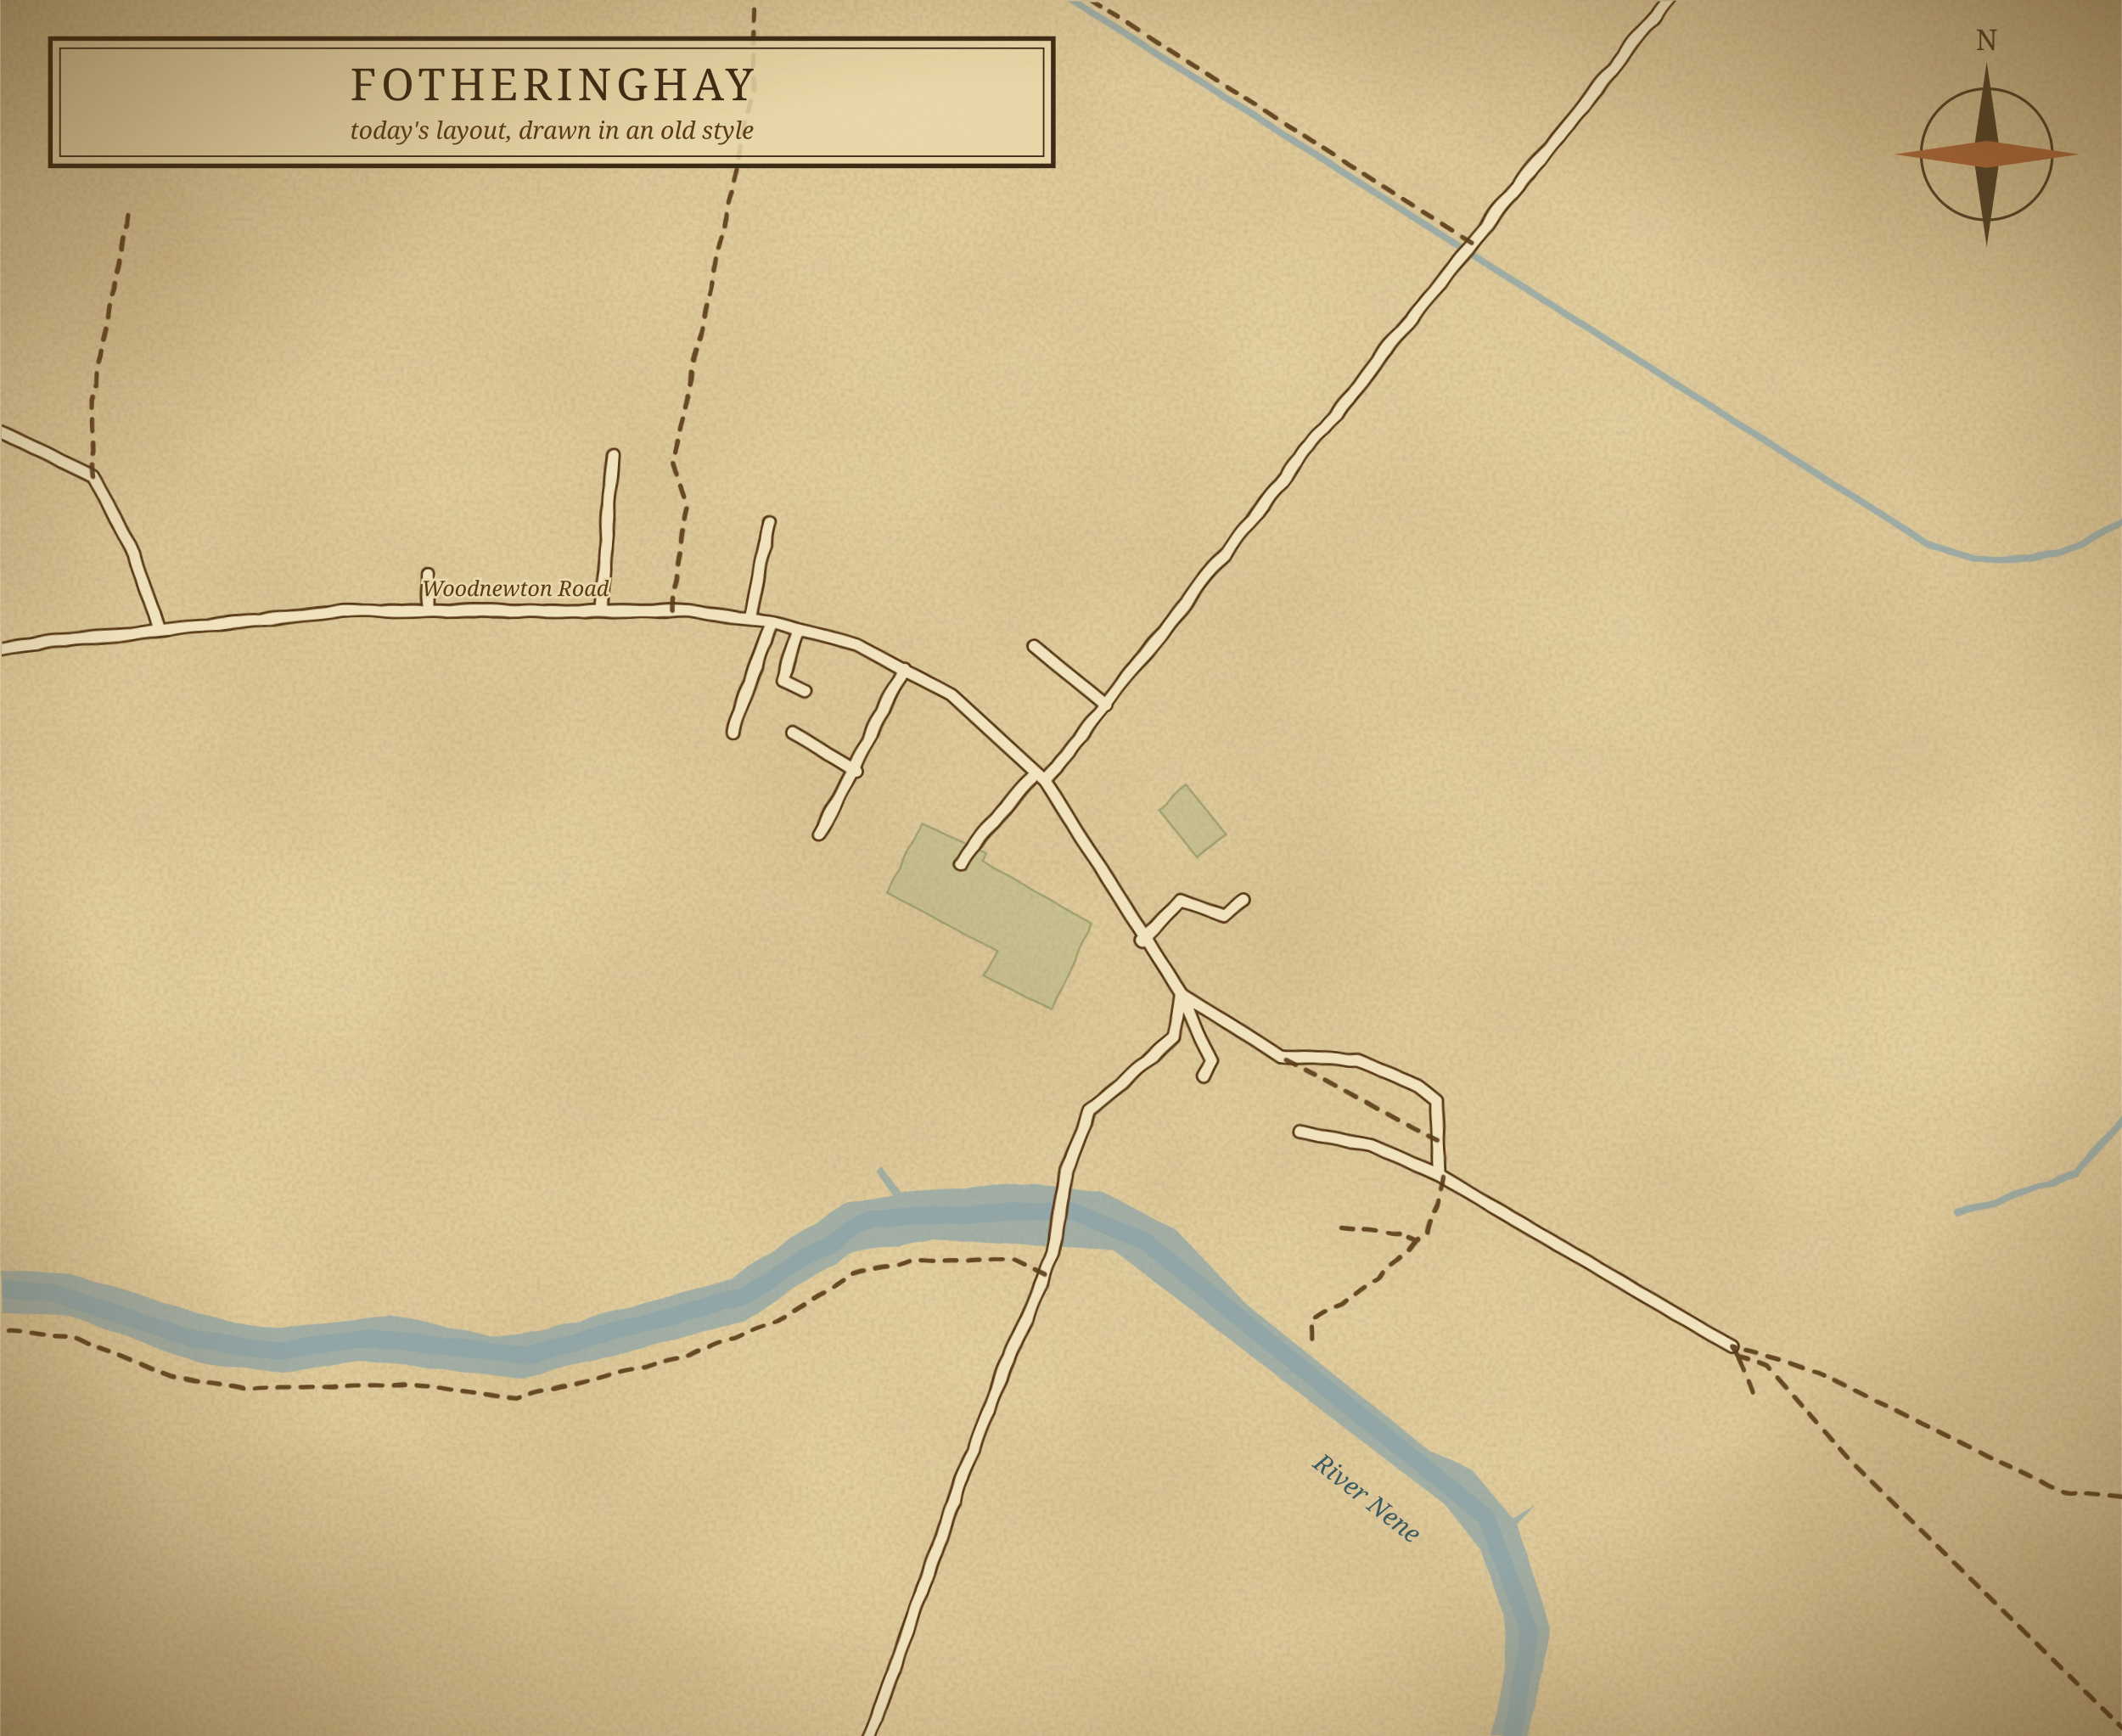
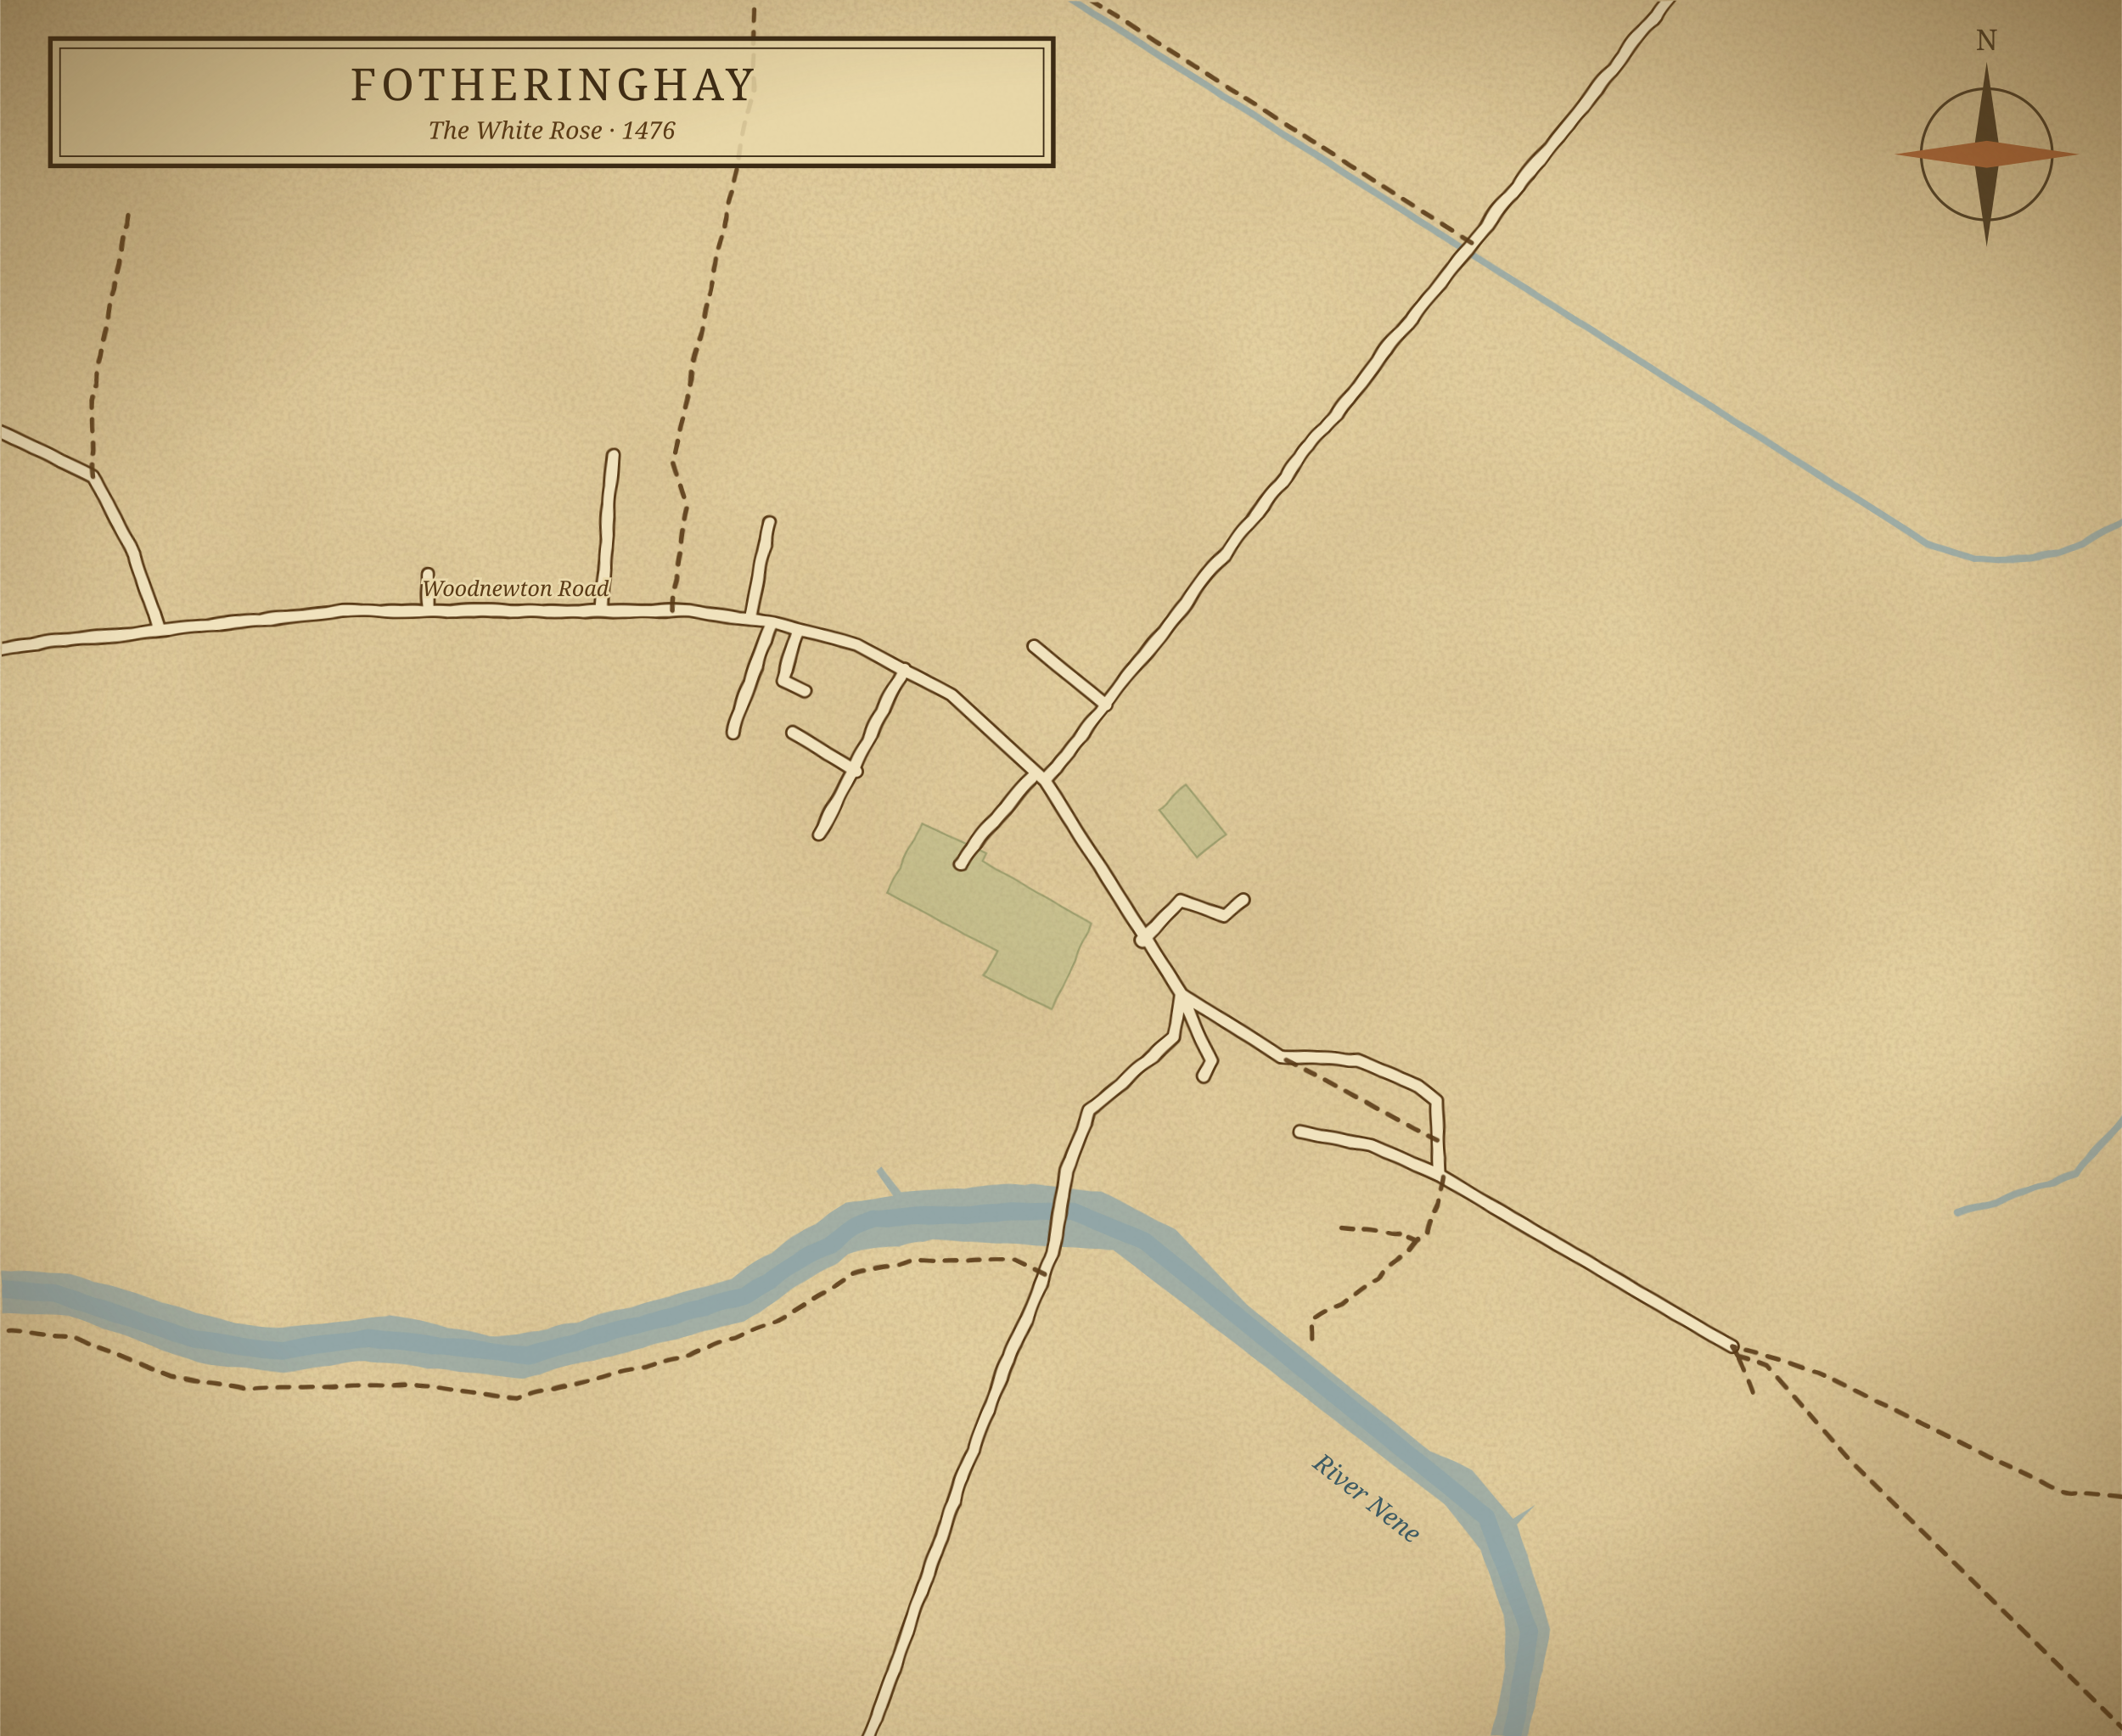
<svg xmlns="http://www.w3.org/2000/svg" width="1000" height="818" viewBox="300 250 1100 900" font-family="Georgia,serif">
  <defs>
    <filter id="paper" x="0" y="0" width="100%" height="100%">
      <feTurbulence type="fractalNoise" baseFrequency="0.006" numOctaves="4" seed="7" />
      <feColorMatrix type="matrix" values="0 0 0 0 0.55 0 0 0 0 0.40 0 0 0 0 0.20 0 0 0 0.55 -0.05" />
    </filter>
    <filter id="speck">
      <feTurbulence type="fractalNoise" baseFrequency="0.450" numOctaves="2" seed="3" />
      <feColorMatrix type="matrix" values="0 0 0 0 0.3 0 0 0 0 0.2 0 0 0 0 0.1 0 0 0 0.35 -0.12" />
    </filter>
    <radialGradient id="vig" cx="50%" cy="50%" r="75%">
      <stop offset="60%" stop-color="#6b4a1f" stop-opacity="0" />
      <stop offset="100%" stop-color="#4a2f0e" stop-opacity="0.65" />
    </radialGradient>
    <filter id="rough">
      <feTurbulence baseFrequency="0.03" numOctaves="2" seed="2" result="t" />
      <feDisplacementMap in="SourceGraphic" in2="t" scale="2.4" />
    </filter>
    <path id="minor" d="M573 1646L797 1018L845 899M382 576L369 537L348 497L224 436M841 654L793 610L744 584L700 572L657 566L477 566L382 576M845 899L852 856M1277 110L1061 377M841 654L912 765M836 650L797 697M945 717L934 724L911 716L891 737M768 596L724 682M700 572L679 629M617 485L611 565M717 608L705 602L713 576M1198 948L1046 859L1044 820L1034 812L1003 799L963 797L912 765M912 765L908 787L864 825L852 856M382 576L253 591L161 622M1046 859L1010 843L973 836M1056 383L841 654M1061 377L1056 383M710 629L743 649M688 570L698 520M912 765L927 799L923 807M521 547L521 566M873 615L836 585" />
    <path id="major" d="" />
  </defs>
  <rect x="300" y="250" width="1100" height="900" fill="#e6d3a3" />
  <rect x="300" y="250" width="1100" height="900" filter="url(#paper)" />
  <rect x="300" y="250" width="1100" height="900" filter="url(#speck)" />
  <g filter="url(#rough)">
    <path d="M777 676L759 712L817 743L809 755L845 773L865 728L809 696L811 692L777 676ZM900 669L920 694L935 682L915 657L900 669Z" fill="#9fae78" fill-opacity=".35" stroke="#6f7d4a" stroke-width="1" stroke-opacity=".5" />
    <path d="M1707 1807L1637 1802L1614 1791L1599 1761L1599 1714L1584 1653L1568 1618L1544 1593L1514 1585L1455 1553L1440 1539L1400 1523L1377 1521L1225 1453L1191 1434L1146 1399L1114 1365L1089 1321L1080 1270L1088 1165L1103 1094L1086 1040L1095 1029L1084 1037L1062 1011L1041 1002L946 926L909 887L870 867L834 863L766 867L756 854L753 856L762 869L738 873L678 912L685 934L739 900L753 897L783 892L876 897L1049 1030L1067 1053L1079 1087L1080 1114L1056 1236L1066 1313L1087 1385L1109 1390L1153 1432L1216 1473L1431 1567L1525 1612L1539 1623L1555 1650L1569 1696L1586 1798L1615 1816L1694 1826L1707 1826L1707 1807ZM67 976L217 922L278 907L336 910L422 936L446 938L501 931L553 942L579 940L678 912L685 934L571 964L489 955L446 961L402 956L334 931L279 929L163 963L86 997Z" fill="#8aa3a8" fill-opacity=".7" />
    <path d="M170 950L241 926L297 917L328 920L401 944L428 948L446 950L490 943L573 952L685 921L752 881L855 877L893 893L1070 1036L1092 1095L1074 1213" fill="none" stroke="#8aa3a8" stroke-width="9" stroke-linecap="round" stroke-linejoin="round" opacity=".7" />
    <path d="M743 178L1298 531L1324 540L1352 539L1380 532L1410 513L1458 544L1490 558M1315 879L1376 858L1403 826L1454 683L1504 688" fill="none" stroke="#8aa3a8" stroke-width="3.5" stroke-linecap="round" opacity=".75" />
    <g fill="none" stroke-linecap="round" stroke-linejoin="round">
      <use href="#minor" stroke="#5a3b17" stroke-width="8" />
      <use href="#minor" stroke="#f0e2bd" stroke-width="5.5" />
    </g>
    <path d="M1062 375L767 187M1483 1031L1368 1023L1242 961L1198 948M648 566L655 511L648 489L690 296L690 159M1048 860L1040 889L1034 893L1025 889M1025 889L993 886M1034 893L1009 916L980 934L980 948M1201 953L1216 958L1258 1006L1429 1174L1613 1377M1201 953L1198 948M1208 971L1201 953M841 910L825 902L772 903L741 910L707 932L656 952L567 974L513 967L426 969L388 963L338 943L305 939L267 940L216 957M1765 182L1427 220M348 497L347 457L366 358M1045 841L963 797M1416 226L1190 248L1173 238M1427 220L1416 226" fill="none" stroke="#5a3b17" stroke-width="2.4" stroke-linecap="round" stroke-dasharray="6 6" opacity=".9" />
  </g>
  <g font-size="11" font-style="italic" fill="#5a3b17" stroke="#ead9ab" stroke-width="2.5" paint-order="stroke" text-anchor="middle">
    <text transform="translate(567 566) rotate(0)" dy="-7">Woodnewton Road</text>
  </g>
  <text x="980" y="1010" font-size="13" font-style="italic" fill="#3d5a63" transform="rotate(38 980 1010)">River Nene</text>
  <g transform="translate(1330 330)" stroke="#3b2a14" fill="#3b2a14" opacity=".85">
    <circle r="34" fill="none" stroke-width="1.4" />
    <path d="M0 -48 L7 0 L0 48 L-7 0Z" stroke="none" />
    <path d="M-48 0 L0 -7 L48 0 L0 7Z" fill="#a8592a" stroke="none" />
    <text y="-54" text-anchor="middle" stroke="none" font-size="15">N</text>
  </g>
  <rect x="326" y="270" width="520" height="66" fill="#ead9ab" fill-opacity=".85" stroke="#3b2a14" stroke-width="2.4" />
  <rect x="331" y="275" width="510" height="56" fill="none" stroke="#3b2a14" stroke-width="0.8" />
  <text x="586" y="302" text-anchor="middle" font-size="23" fill="#3b2a14" letter-spacing="2.5">FOTHERINGHAY</text>
-   <text x="586" y="322" text-anchor="middle" font-size="12.5" font-style="italic" fill="#5a3b17">today's layout, drawn in an old style</text>
+   <text x="586" y="322" text-anchor="middle" font-size="12.5" font-style="italic" fill="#5a3b17">The White Rose · 1476</text>
  <rect x="300" y="250" width="1100" height="900" fill="url(#vig)" />
</svg>
